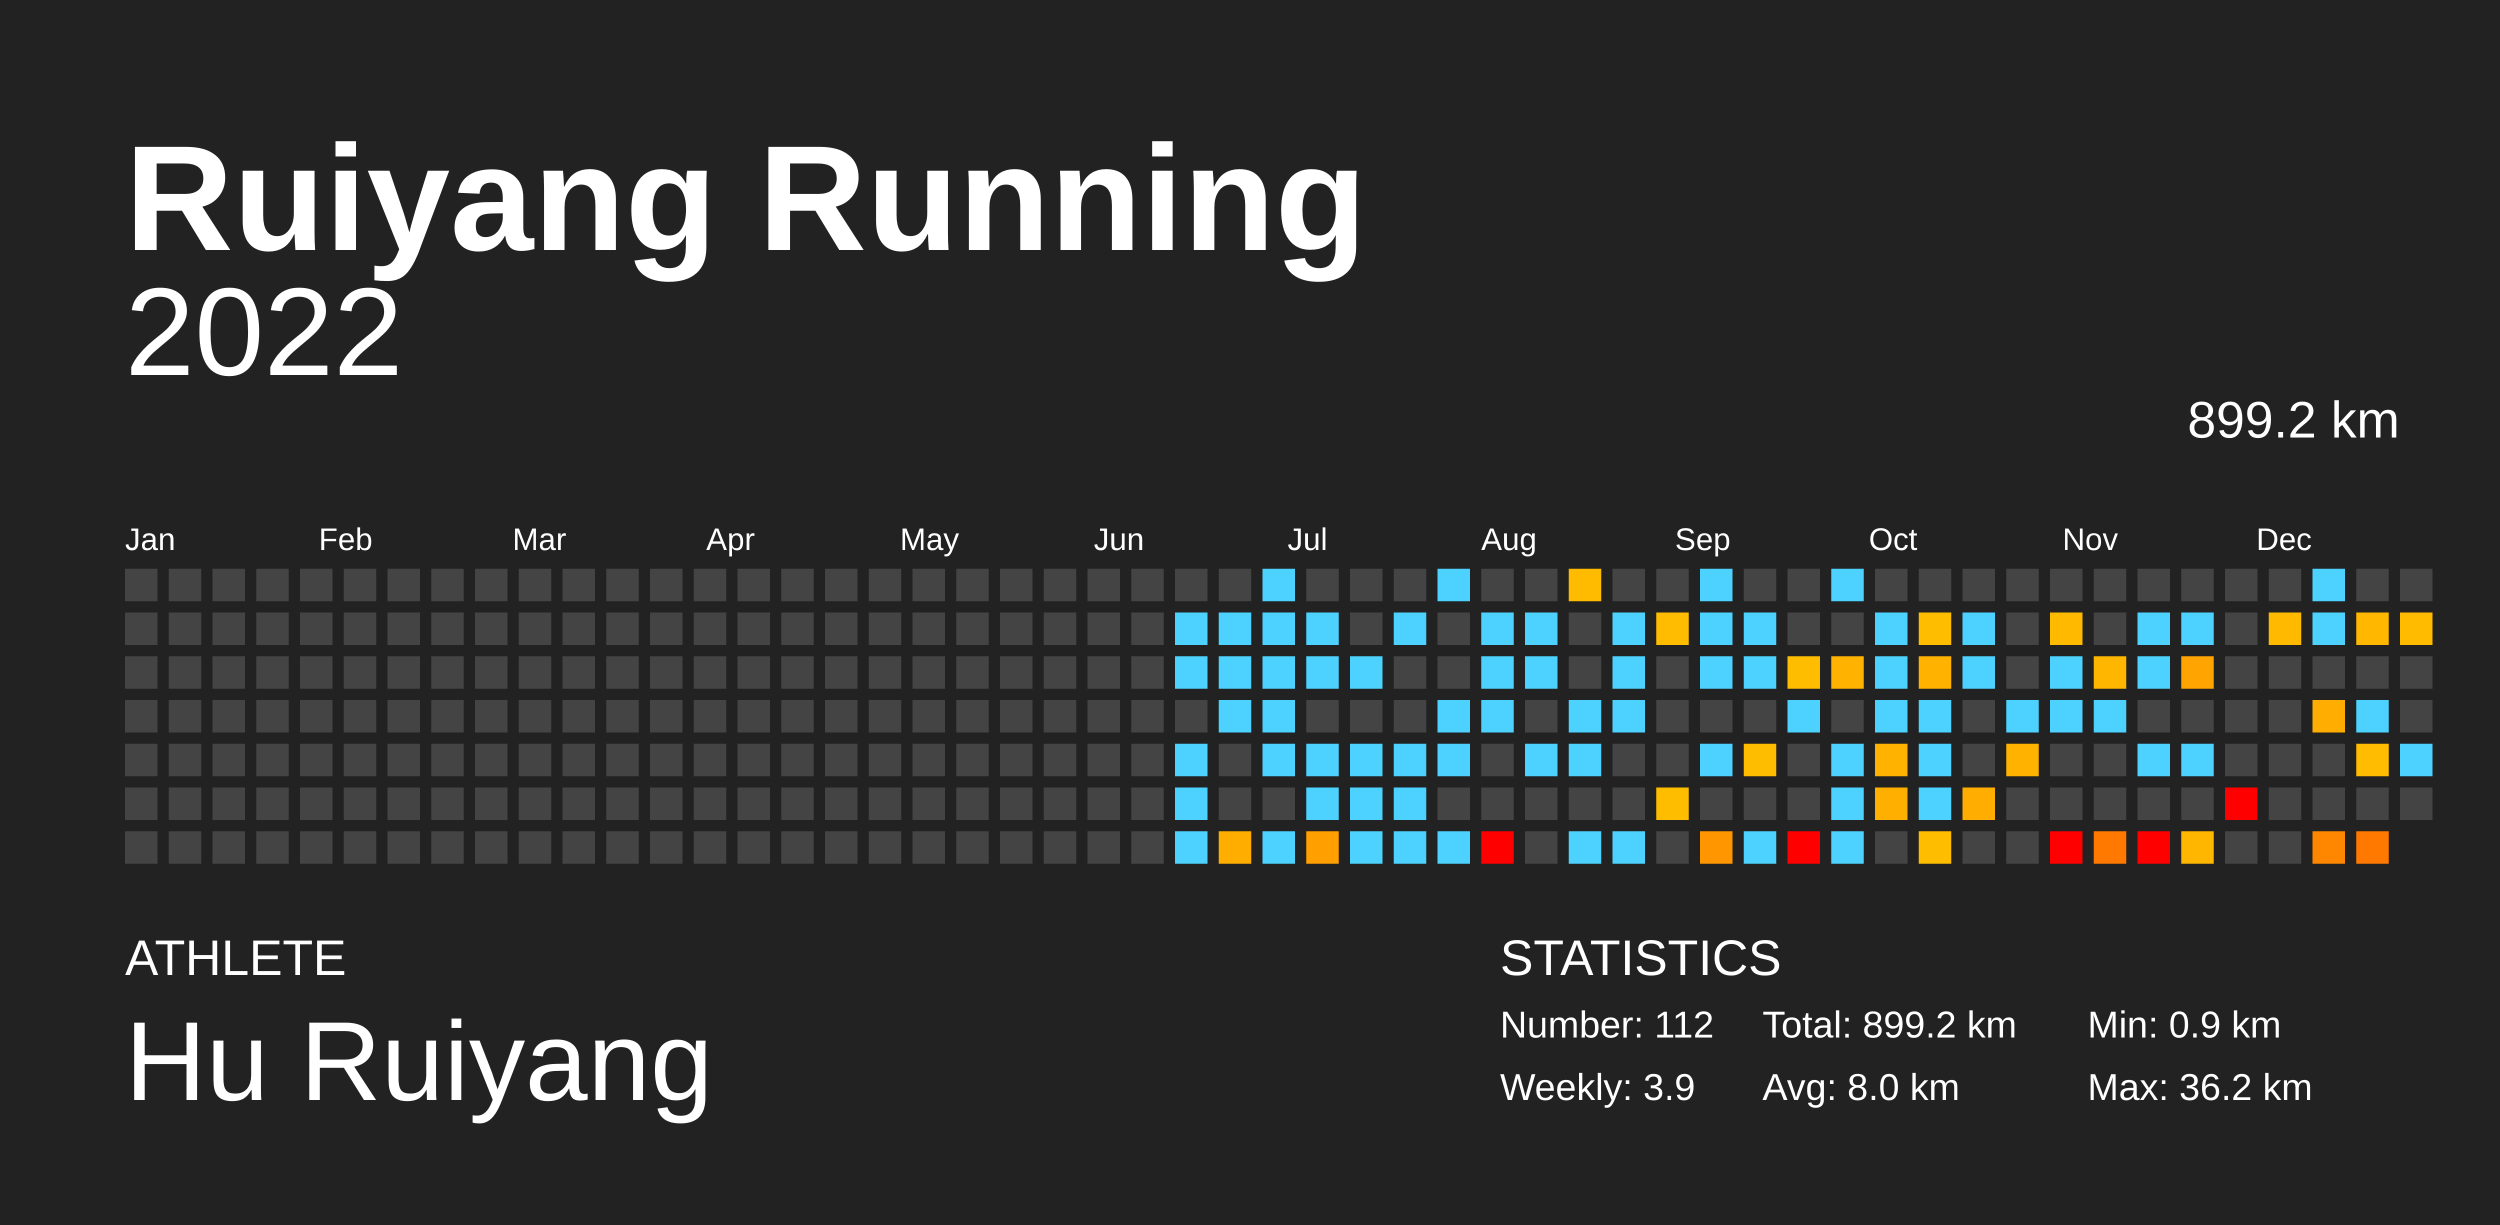
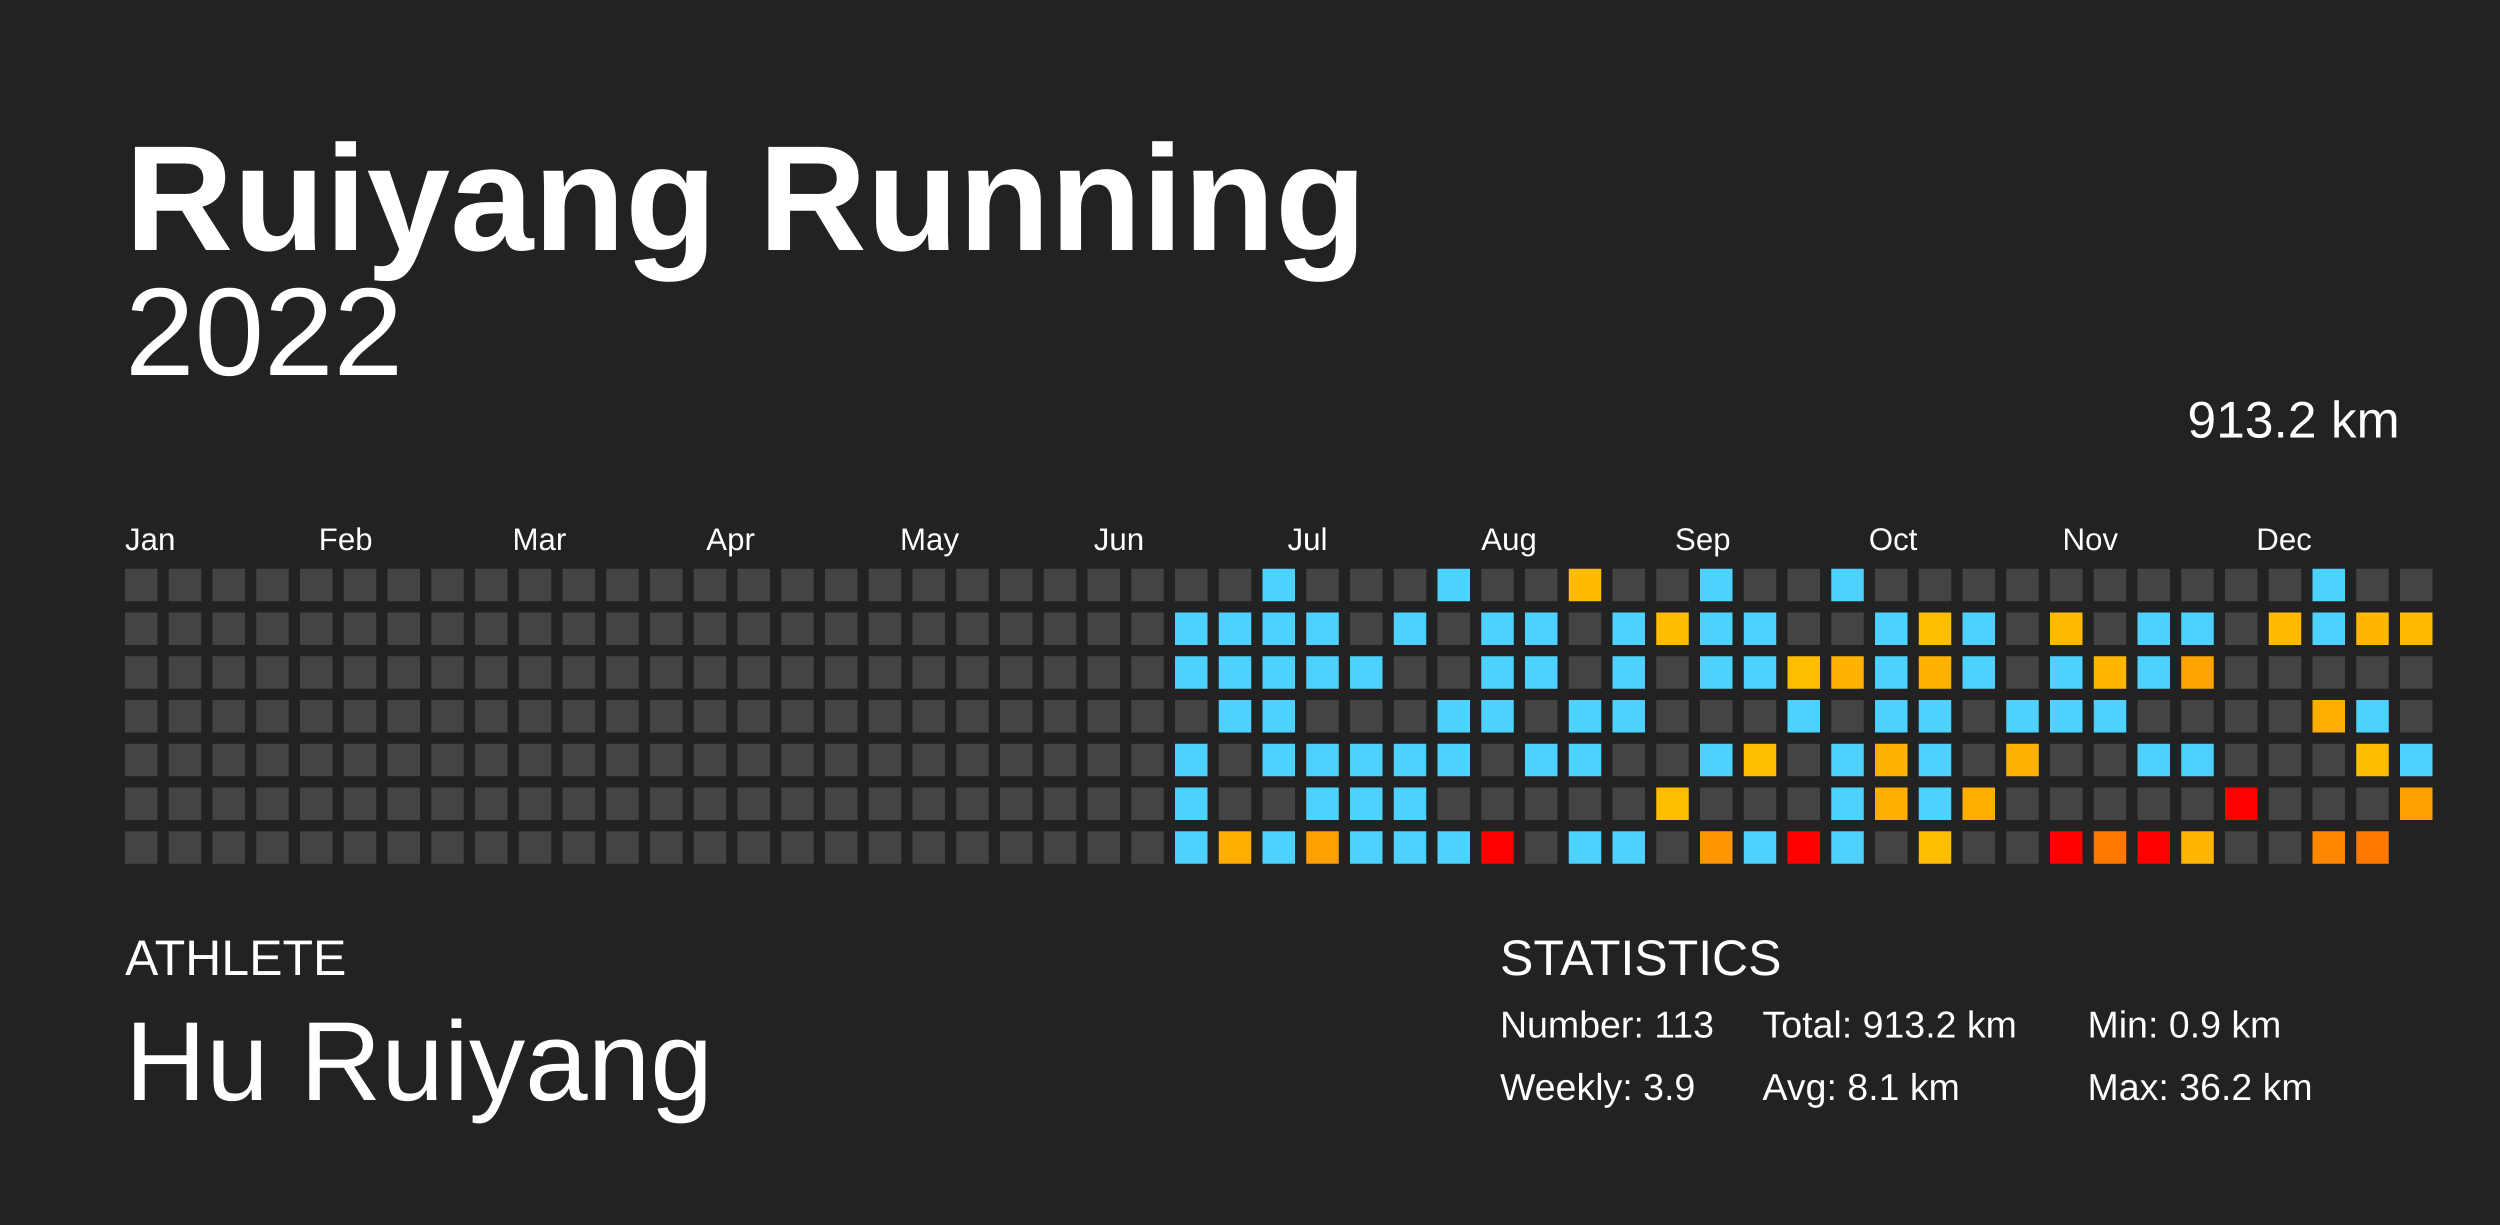
<svg xmlns="http://www.w3.org/2000/svg" baseProfile="full" height="98mm" version="1.1" viewBox="0,0,200,98" width="200mm">
  <defs />
  <rect fill="#222222" height="98" width="200" x="0" y="0" />
  <text fill="#FFFFFF" style="font-size:12px; font-family:Arial; font-weight:bold;" x="10" y="20">Ruiyang Running</text>
  <text fill="#FFFFFF" style="font-size:4px; font-family:Arial" x="10" y="78">ATHLETE</text>
  <text fill="#FFFFFF" style="font-size:9px; font-family:Arial" x="10" y="88">Hu Ruiyang</text>
  <text fill="#FFFFFF" style="font-size:4px; font-family:Arial" x="120" y="78">STATISTICS</text>
-   <text fill="#FFFFFF" style="font-size:3px; font-family:Arial" x="120" y="83">Number: 112</text>
+   <text fill="#FFFFFF" style="font-size:3px; font-family:Arial" x="120" y="83">Number: 113</text>
  <text fill="#FFFFFF" style="font-size:3px; font-family:Arial" x="120" y="88">Weekly: 3.9</text>
-   <text fill="#FFFFFF" style="font-size:3px; font-family:Arial" x="141" y="83">Total: 899.2 km</text>
-   <text fill="#FFFFFF" style="font-size:3px; font-family:Arial" x="141" y="88">Avg: 8.0 km</text>
+   <text fill="#FFFFFF" style="font-size:3px; font-family:Arial" x="141" y="83">Total: 913.2 km</text>
+   <text fill="#FFFFFF" style="font-size:3px; font-family:Arial" x="141" y="88">Avg: 8.1 km</text>
  <text fill="#FFFFFF" style="font-size:3px; font-family:Arial" x="167" y="83">Min: 0.9 km</text>
  <text fill="#FFFFFF" style="font-size:3px; font-family:Arial" x="167" y="88">Max: 36.2 km</text>
  <text alignment-baseline="hanging" fill="#FFFFFF" style="font-size:10.0px; font-family:Arial;" x="10" y="30">2022</text>
-   <text alignment-baseline="hanging" fill="#FFFFFF" style="font-size:4.125px; font-family:Arial;" x="175" y="35">899.2 km</text>
+   <text alignment-baseline="hanging" fill="#FFFFFF" style="font-size:4.125px; font-family:Arial;" x="175" y="35">913.2 km</text>
  <text fill="#FFFFFF" style="font-size:2.5px; font-family:Arial" x="10.0" y="44">Jan</text>
  <text fill="#FFFFFF" style="font-size:2.5px; font-family:Arial" x="25.5" y="44">Feb</text>
  <text fill="#FFFFFF" style="font-size:2.5px; font-family:Arial" x="41.0" y="44">Mar</text>
  <text fill="#FFFFFF" style="font-size:2.5px; font-family:Arial" x="56.5" y="44">Apr</text>
  <text fill="#FFFFFF" style="font-size:2.5px; font-family:Arial" x="72.0" y="44">May</text>
  <text fill="#FFFFFF" style="font-size:2.5px; font-family:Arial" x="87.5" y="44">Jun</text>
  <text fill="#FFFFFF" style="font-size:2.5px; font-family:Arial" x="103.0" y="44">Jul</text>
  <text fill="#FFFFFF" style="font-size:2.5px; font-family:Arial" x="118.5" y="44">Aug</text>
  <text fill="#FFFFFF" style="font-size:2.5px; font-family:Arial" x="134.0" y="44">Sep</text>
  <text fill="#FFFFFF" style="font-size:2.5px; font-family:Arial" x="149.5" y="44">Oct</text>
  <text fill="#FFFFFF" style="font-size:2.5px; font-family:Arial" x="165.0" y="44">Nov</text>
  <text fill="#FFFFFF" style="font-size:2.5px; font-family:Arial" x="180.5" y="44">Dec</text>
  <rect fill="#444444" height="2.6" width="2.6" x="10.0" y="45.5" />
  <rect fill="#444444" height="2.6" width="2.6" x="10.0" y="49.0" />
  <rect fill="#444444" height="2.6" width="2.6" x="10.0" y="52.5" />
  <rect fill="#444444" height="2.6" width="2.6" x="10.0" y="56.0" />
  <rect fill="#444444" height="2.6" width="2.6" x="10.0" y="59.5" />
  <rect fill="#444444" height="2.6" width="2.6" x="10.0" y="63.0" />
  <rect fill="#444444" height="2.6" width="2.6" x="10.0" y="66.5" />
  <rect fill="#444444" height="2.6" width="2.6" x="13.5" y="45.5" />
  <rect fill="#444444" height="2.6" width="2.6" x="13.5" y="49.0" />
  <rect fill="#444444" height="2.6" width="2.6" x="13.5" y="52.5" />
  <rect fill="#444444" height="2.6" width="2.6" x="13.5" y="56.0" />
  <rect fill="#444444" height="2.6" width="2.6" x="13.5" y="59.5" />
  <rect fill="#444444" height="2.6" width="2.6" x="13.5" y="63.0" />
  <rect fill="#444444" height="2.6" width="2.6" x="13.5" y="66.5" />
  <rect fill="#444444" height="2.6" width="2.6" x="17.0" y="45.5" />
  <rect fill="#444444" height="2.6" width="2.6" x="17.0" y="49.0" />
  <rect fill="#444444" height="2.6" width="2.6" x="17.0" y="52.5" />
  <rect fill="#444444" height="2.6" width="2.6" x="17.0" y="56.0" />
  <rect fill="#444444" height="2.6" width="2.6" x="17.0" y="59.5" />
  <rect fill="#444444" height="2.6" width="2.6" x="17.0" y="63.0" />
  <rect fill="#444444" height="2.6" width="2.6" x="17.0" y="66.5" />
  <rect fill="#444444" height="2.6" width="2.6" x="20.5" y="45.5" />
  <rect fill="#444444" height="2.6" width="2.6" x="20.5" y="49.0" />
  <rect fill="#444444" height="2.6" width="2.6" x="20.5" y="52.5" />
  <rect fill="#444444" height="2.6" width="2.6" x="20.5" y="56.0" />
  <rect fill="#444444" height="2.6" width="2.6" x="20.5" y="59.5" />
  <rect fill="#444444" height="2.6" width="2.6" x="20.5" y="63.0" />
  <rect fill="#444444" height="2.6" width="2.6" x="20.5" y="66.5" />
  <rect fill="#444444" height="2.6" width="2.6" x="24.0" y="45.5" />
  <rect fill="#444444" height="2.6" width="2.6" x="24.0" y="49.0" />
  <rect fill="#444444" height="2.6" width="2.6" x="24.0" y="52.5" />
  <rect fill="#444444" height="2.6" width="2.6" x="24.0" y="56.0" />
  <rect fill="#444444" height="2.6" width="2.6" x="24.0" y="59.5" />
  <rect fill="#444444" height="2.6" width="2.6" x="24.0" y="63.0" />
  <rect fill="#444444" height="2.6" width="2.6" x="24.0" y="66.5" />
  <rect fill="#444444" height="2.6" width="2.6" x="27.5" y="45.5" />
  <rect fill="#444444" height="2.6" width="2.6" x="27.5" y="49.0" />
  <rect fill="#444444" height="2.6" width="2.6" x="27.5" y="52.5" />
  <rect fill="#444444" height="2.6" width="2.6" x="27.5" y="56.0" />
  <rect fill="#444444" height="2.6" width="2.6" x="27.5" y="59.5" />
  <rect fill="#444444" height="2.6" width="2.6" x="27.5" y="63.0" />
  <rect fill="#444444" height="2.6" width="2.6" x="27.5" y="66.5" />
  <rect fill="#444444" height="2.6" width="2.6" x="31.0" y="45.5" />
  <rect fill="#444444" height="2.6" width="2.6" x="31.0" y="49.0" />
  <rect fill="#444444" height="2.6" width="2.6" x="31.0" y="52.5" />
  <rect fill="#444444" height="2.6" width="2.6" x="31.0" y="56.0" />
  <rect fill="#444444" height="2.6" width="2.6" x="31.0" y="59.5" />
  <rect fill="#444444" height="2.6" width="2.6" x="31.0" y="63.0" />
  <rect fill="#444444" height="2.6" width="2.6" x="31.0" y="66.5" />
  <rect fill="#444444" height="2.6" width="2.6" x="34.5" y="45.5" />
  <rect fill="#444444" height="2.6" width="2.6" x="34.5" y="49.0" />
  <rect fill="#444444" height="2.6" width="2.6" x="34.5" y="52.5" />
  <rect fill="#444444" height="2.6" width="2.6" x="34.5" y="56.0" />
  <rect fill="#444444" height="2.6" width="2.6" x="34.5" y="59.5" />
  <rect fill="#444444" height="2.6" width="2.6" x="34.5" y="63.0" />
  <rect fill="#444444" height="2.6" width="2.6" x="34.5" y="66.5" />
  <rect fill="#444444" height="2.6" width="2.6" x="38.0" y="45.5" />
  <rect fill="#444444" height="2.6" width="2.6" x="38.0" y="49.0" />
  <rect fill="#444444" height="2.6" width="2.6" x="38.0" y="52.5" />
  <rect fill="#444444" height="2.6" width="2.6" x="38.0" y="56.0" />
  <rect fill="#444444" height="2.6" width="2.6" x="38.0" y="59.5" />
  <rect fill="#444444" height="2.6" width="2.6" x="38.0" y="63.0" />
  <rect fill="#444444" height="2.6" width="2.6" x="38.0" y="66.5" />
  <rect fill="#444444" height="2.6" width="2.6" x="41.5" y="45.5" />
  <rect fill="#444444" height="2.6" width="2.6" x="41.5" y="49.0" />
  <rect fill="#444444" height="2.6" width="2.6" x="41.5" y="52.5" />
  <rect fill="#444444" height="2.6" width="2.6" x="41.5" y="56.0" />
  <rect fill="#444444" height="2.6" width="2.6" x="41.5" y="59.5" />
  <rect fill="#444444" height="2.6" width="2.6" x="41.5" y="63.0" />
  <rect fill="#444444" height="2.6" width="2.6" x="41.5" y="66.5" />
  <rect fill="#444444" height="2.6" width="2.6" x="45.0" y="45.5" />
  <rect fill="#444444" height="2.6" width="2.6" x="45.0" y="49.0" />
  <rect fill="#444444" height="2.6" width="2.6" x="45.0" y="52.5" />
  <rect fill="#444444" height="2.6" width="2.6" x="45.0" y="56.0" />
  <rect fill="#444444" height="2.6" width="2.6" x="45.0" y="59.5" />
  <rect fill="#444444" height="2.6" width="2.6" x="45.0" y="63.0" />
  <rect fill="#444444" height="2.6" width="2.6" x="45.0" y="66.5" />
  <rect fill="#444444" height="2.6" width="2.6" x="48.5" y="45.5" />
  <rect fill="#444444" height="2.6" width="2.6" x="48.5" y="49.0" />
  <rect fill="#444444" height="2.6" width="2.6" x="48.5" y="52.5" />
  <rect fill="#444444" height="2.6" width="2.6" x="48.5" y="56.0" />
  <rect fill="#444444" height="2.6" width="2.6" x="48.5" y="59.5" />
  <rect fill="#444444" height="2.6" width="2.6" x="48.5" y="63.0" />
  <rect fill="#444444" height="2.6" width="2.6" x="48.5" y="66.5" />
  <rect fill="#444444" height="2.6" width="2.6" x="52.0" y="45.5" />
  <rect fill="#444444" height="2.6" width="2.6" x="52.0" y="49.0" />
  <rect fill="#444444" height="2.6" width="2.6" x="52.0" y="52.5" />
  <rect fill="#444444" height="2.6" width="2.6" x="52.0" y="56.0" />
  <rect fill="#444444" height="2.6" width="2.6" x="52.0" y="59.5" />
  <rect fill="#444444" height="2.6" width="2.6" x="52.0" y="63.0" />
  <rect fill="#444444" height="2.6" width="2.6" x="52.0" y="66.5" />
  <rect fill="#444444" height="2.6" width="2.6" x="55.5" y="45.5" />
  <rect fill="#444444" height="2.6" width="2.6" x="55.5" y="49.0" />
  <rect fill="#444444" height="2.6" width="2.6" x="55.5" y="52.5" />
  <rect fill="#444444" height="2.6" width="2.6" x="55.5" y="56.0" />
  <rect fill="#444444" height="2.6" width="2.6" x="55.5" y="59.5" />
  <rect fill="#444444" height="2.6" width="2.6" x="55.5" y="63.0" />
  <rect fill="#444444" height="2.6" width="2.6" x="55.5" y="66.5" />
  <rect fill="#444444" height="2.6" width="2.6" x="59.0" y="45.5" />
  <rect fill="#444444" height="2.6" width="2.6" x="59.0" y="49.0" />
  <rect fill="#444444" height="2.6" width="2.6" x="59.0" y="52.5" />
  <rect fill="#444444" height="2.6" width="2.6" x="59.0" y="56.0" />
  <rect fill="#444444" height="2.6" width="2.6" x="59.0" y="59.5" />
  <rect fill="#444444" height="2.6" width="2.6" x="59.0" y="63.0" />
  <rect fill="#444444" height="2.6" width="2.6" x="59.0" y="66.5" />
  <rect fill="#444444" height="2.6" width="2.6" x="62.5" y="45.5" />
  <rect fill="#444444" height="2.6" width="2.6" x="62.5" y="49.0" />
  <rect fill="#444444" height="2.6" width="2.6" x="62.5" y="52.5" />
  <rect fill="#444444" height="2.6" width="2.6" x="62.5" y="56.0" />
  <rect fill="#444444" height="2.6" width="2.6" x="62.5" y="59.5" />
  <rect fill="#444444" height="2.6" width="2.6" x="62.5" y="63.0" />
  <rect fill="#444444" height="2.6" width="2.6" x="62.5" y="66.5" />
  <rect fill="#444444" height="2.6" width="2.6" x="66.0" y="45.5" />
  <rect fill="#444444" height="2.6" width="2.6" x="66.0" y="49.0" />
  <rect fill="#444444" height="2.6" width="2.6" x="66.0" y="52.5" />
  <rect fill="#444444" height="2.6" width="2.6" x="66.0" y="56.0" />
  <rect fill="#444444" height="2.6" width="2.6" x="66.0" y="59.5" />
  <rect fill="#444444" height="2.6" width="2.6" x="66.0" y="63.0" />
  <rect fill="#444444" height="2.6" width="2.6" x="66.0" y="66.5" />
  <rect fill="#444444" height="2.6" width="2.6" x="69.5" y="45.5" />
  <rect fill="#444444" height="2.6" width="2.6" x="69.5" y="49.0" />
  <rect fill="#444444" height="2.6" width="2.6" x="69.5" y="52.5" />
  <rect fill="#444444" height="2.6" width="2.6" x="69.5" y="56.0" />
  <rect fill="#444444" height="2.6" width="2.6" x="69.5" y="59.5" />
  <rect fill="#444444" height="2.6" width="2.6" x="69.5" y="63.0" />
  <rect fill="#444444" height="2.6" width="2.6" x="69.5" y="66.5" />
  <rect fill="#444444" height="2.6" width="2.6" x="73.0" y="45.5" />
  <rect fill="#444444" height="2.6" width="2.6" x="73.0" y="49.0" />
  <rect fill="#444444" height="2.6" width="2.6" x="73.0" y="52.5" />
  <rect fill="#444444" height="2.6" width="2.6" x="73.0" y="56.0" />
  <rect fill="#444444" height="2.6" width="2.6" x="73.0" y="59.5" />
  <rect fill="#444444" height="2.6" width="2.6" x="73.0" y="63.0" />
  <rect fill="#444444" height="2.6" width="2.6" x="73.0" y="66.5" />
  <rect fill="#444444" height="2.6" width="2.6" x="76.5" y="45.5" />
  <rect fill="#444444" height="2.6" width="2.6" x="76.5" y="49.0" />
  <rect fill="#444444" height="2.6" width="2.6" x="76.5" y="52.5" />
  <rect fill="#444444" height="2.6" width="2.6" x="76.5" y="56.0" />
  <rect fill="#444444" height="2.6" width="2.6" x="76.5" y="59.5" />
  <rect fill="#444444" height="2.6" width="2.6" x="76.5" y="63.0" />
  <rect fill="#444444" height="2.6" width="2.6" x="76.5" y="66.5" />
  <rect fill="#444444" height="2.6" width="2.6" x="80.0" y="45.5" />
  <rect fill="#444444" height="2.6" width="2.6" x="80.0" y="49.0" />
  <rect fill="#444444" height="2.6" width="2.6" x="80.0" y="52.5" />
  <rect fill="#444444" height="2.6" width="2.6" x="80.0" y="56.0" />
  <rect fill="#444444" height="2.6" width="2.6" x="80.0" y="59.5" />
  <rect fill="#444444" height="2.6" width="2.6" x="80.0" y="63.0" />
  <rect fill="#444444" height="2.6" width="2.6" x="80.0" y="66.5" />
  <rect fill="#444444" height="2.6" width="2.6" x="83.5" y="45.5" />
  <rect fill="#444444" height="2.6" width="2.6" x="83.5" y="49.0" />
  <rect fill="#444444" height="2.6" width="2.6" x="83.5" y="52.5" />
  <rect fill="#444444" height="2.6" width="2.6" x="83.5" y="56.0" />
  <rect fill="#444444" height="2.6" width="2.6" x="83.5" y="59.5" />
  <rect fill="#444444" height="2.6" width="2.6" x="83.5" y="63.0" />
  <rect fill="#444444" height="2.6" width="2.6" x="83.5" y="66.5" />
  <rect fill="#444444" height="2.6" width="2.6" x="87.0" y="45.5" />
  <rect fill="#444444" height="2.6" width="2.6" x="87.0" y="49.0" />
  <rect fill="#444444" height="2.6" width="2.6" x="87.0" y="52.5" />
  <rect fill="#444444" height="2.6" width="2.6" x="87.0" y="56.0" />
  <rect fill="#444444" height="2.6" width="2.6" x="87.0" y="59.5" />
  <rect fill="#444444" height="2.6" width="2.6" x="87.0" y="63.0" />
  <rect fill="#444444" height="2.6" width="2.6" x="87.0" y="66.5" />
  <rect fill="#444444" height="2.6" width="2.6" x="90.5" y="45.5" />
  <rect fill="#444444" height="2.6" width="2.6" x="90.5" y="49.0" />
  <rect fill="#444444" height="2.6" width="2.6" x="90.5" y="52.5" />
  <rect fill="#444444" height="2.6" width="2.6" x="90.5" y="56.0" />
  <rect fill="#444444" height="2.6" width="2.6" x="90.5" y="59.5" />
  <rect fill="#444444" height="2.6" width="2.6" x="90.5" y="63.0" />
  <rect fill="#444444" height="2.6" width="2.6" x="90.5" y="66.5" />
  <rect fill="#444444" height="2.6" width="2.6" x="94.0" y="45.5" />
  <rect fill="#4dd2ff" height="2.6" width="2.6" x="94.0" y="49.0" />
  <rect fill="#4dd2ff" height="2.6" width="2.6" x="94.0" y="52.5" />
  <rect fill="#444444" height="2.6" width="2.6" x="94.0" y="56.0" />
  <rect fill="#4dd2ff" height="2.6" width="2.6" x="94.0" y="59.5" />
  <rect fill="#4dd2ff" height="2.6" width="2.6" x="94.0" y="63.0" />
  <rect fill="#4dd2ff" height="2.6" width="2.6" x="94.0" y="66.5" />
  <rect fill="#444444" height="2.6" width="2.6" x="97.5" y="45.5" />
  <rect fill="#4dd2ff" height="2.6" width="2.6" x="97.5" y="49.0" />
  <rect fill="#4dd2ff" height="2.6" width="2.6" x="97.5" y="52.5" />
  <rect fill="#4dd2ff" height="2.6" width="2.6" x="97.5" y="56.0" />
  <rect fill="#444444" height="2.6" width="2.6" x="97.5" y="59.5" />
  <rect fill="#444444" height="2.6" width="2.6" x="97.5" y="63.0" />
  <rect fill="#ffae00" height="2.6" width="2.6" x="97.5" y="66.5" />
  <rect fill="#4dd2ff" height="2.6" width="2.6" x="101.0" y="45.5" />
  <rect fill="#4dd2ff" height="2.6" width="2.6" x="101.0" y="49.0" />
  <rect fill="#4dd2ff" height="2.6" width="2.6" x="101.0" y="52.5" />
  <rect fill="#4dd2ff" height="2.6" width="2.6" x="101.0" y="56.0" />
  <rect fill="#4dd2ff" height="2.6" width="2.6" x="101.0" y="59.5" />
  <rect fill="#444444" height="2.6" width="2.6" x="101.0" y="63.0" />
  <rect fill="#4dd2ff" height="2.6" width="2.6" x="101.0" y="66.5" />
  <rect fill="#444444" height="2.6" width="2.6" x="104.5" y="45.5" />
  <rect fill="#4dd2ff" height="2.6" width="2.6" x="104.5" y="49.0" />
  <rect fill="#4dd2ff" height="2.6" width="2.6" x="104.5" y="52.5" />
  <rect fill="#444444" height="2.6" width="2.6" x="104.5" y="56.0" />
  <rect fill="#4dd2ff" height="2.6" width="2.6" x="104.5" y="59.5" />
  <rect fill="#4dd2ff" height="2.6" width="2.6" x="104.5" y="63.0" />
  <rect fill="#ffa000" height="2.6" width="2.6" x="104.5" y="66.5" />
  <rect fill="#444444" height="2.6" width="2.6" x="108.0" y="45.5" />
  <rect fill="#444444" height="2.6" width="2.6" x="108.0" y="49.0" />
  <rect fill="#4dd2ff" height="2.6" width="2.6" x="108.0" y="52.5" />
  <rect fill="#444444" height="2.6" width="2.6" x="108.0" y="56.0" />
  <rect fill="#4dd2ff" height="2.6" width="2.6" x="108.0" y="59.5" />
  <rect fill="#4dd2ff" height="2.6" width="2.6" x="108.0" y="63.0" />
  <rect fill="#4dd2ff" height="2.6" width="2.6" x="108.0" y="66.5" />
  <rect fill="#444444" height="2.6" width="2.6" x="111.5" y="45.5" />
  <rect fill="#4dd2ff" height="2.6" width="2.6" x="111.5" y="49.0" />
  <rect fill="#444444" height="2.6" width="2.6" x="111.5" y="52.5" />
  <rect fill="#444444" height="2.6" width="2.6" x="111.5" y="56.0" />
  <rect fill="#4dd2ff" height="2.6" width="2.6" x="111.5" y="59.5" />
  <rect fill="#4dd2ff" height="2.6" width="2.6" x="111.5" y="63.0" />
  <rect fill="#4dd2ff" height="2.6" width="2.6" x="111.5" y="66.5" />
  <rect fill="#4dd2ff" height="2.6" width="2.6" x="115.0" y="45.5" />
  <rect fill="#444444" height="2.6" width="2.6" x="115.0" y="49.0" />
  <rect fill="#444444" height="2.6" width="2.6" x="115.0" y="52.5" />
  <rect fill="#4dd2ff" height="2.6" width="2.6" x="115.0" y="56.0" />
  <rect fill="#4dd2ff" height="2.6" width="2.6" x="115.0" y="59.5" />
  <rect fill="#444444" height="2.6" width="2.6" x="115.0" y="63.0" />
  <rect fill="#4dd2ff" height="2.6" width="2.6" x="115.0" y="66.5" />
  <rect fill="#444444" height="2.6" width="2.6" x="118.5" y="45.5" />
  <rect fill="#4dd2ff" height="2.6" width="2.6" x="118.5" y="49.0" />
  <rect fill="#4dd2ff" height="2.6" width="2.6" x="118.5" y="52.5" />
  <rect fill="#4dd2ff" height="2.6" width="2.6" x="118.5" y="56.0" />
  <rect fill="#444444" height="2.6" width="2.6" x="118.5" y="59.5" />
  <rect fill="#444444" height="2.6" width="2.6" x="118.5" y="63.0" />
  <rect fill="red" height="2.6" width="2.6" x="118.5" y="66.5" />
  <rect fill="#444444" height="2.6" width="2.6" x="122.0" y="45.5" />
  <rect fill="#4dd2ff" height="2.6" width="2.6" x="122.0" y="49.0" />
  <rect fill="#4dd2ff" height="2.6" width="2.6" x="122.0" y="52.5" />
  <rect fill="#444444" height="2.6" width="2.6" x="122.0" y="56.0" />
  <rect fill="#4dd2ff" height="2.6" width="2.6" x="122.0" y="59.5" />
  <rect fill="#444444" height="2.6" width="2.6" x="122.0" y="63.0" />
  <rect fill="#444444" height="2.6" width="2.6" x="122.0" y="66.5" />
  <rect fill="#ffbb00" height="2.6" width="2.6" x="125.5" y="45.5" />
  <rect fill="#444444" height="2.6" width="2.6" x="125.5" y="49.0" />
  <rect fill="#444444" height="2.6" width="2.6" x="125.5" y="52.5" />
  <rect fill="#4dd2ff" height="2.6" width="2.6" x="125.5" y="56.0" />
  <rect fill="#4dd2ff" height="2.6" width="2.6" x="125.5" y="59.5" />
  <rect fill="#444444" height="2.6" width="2.6" x="125.5" y="63.0" />
  <rect fill="#4dd2ff" height="2.6" width="2.6" x="125.5" y="66.5" />
  <rect fill="#444444" height="2.6" width="2.6" x="129.0" y="45.5" />
  <rect fill="#4dd2ff" height="2.6" width="2.6" x="129.0" y="49.0" />
  <rect fill="#4dd2ff" height="2.6" width="2.6" x="129.0" y="52.5" />
  <rect fill="#4dd2ff" height="2.6" width="2.6" x="129.0" y="56.0" />
  <rect fill="#444444" height="2.6" width="2.6" x="129.0" y="59.5" />
  <rect fill="#444444" height="2.6" width="2.6" x="129.0" y="63.0" />
  <rect fill="#4dd2ff" height="2.6" width="2.6" x="129.0" y="66.5" />
  <rect fill="#444444" height="2.6" width="2.6" x="132.5" y="45.5" />
  <rect fill="#ffbc00" height="2.6" width="2.6" x="132.5" y="49.0" />
  <rect fill="#444444" height="2.6" width="2.6" x="132.5" y="52.5" />
  <rect fill="#444444" height="2.6" width="2.6" x="132.5" y="56.0" />
  <rect fill="#444444" height="2.6" width="2.6" x="132.5" y="59.5" />
  <rect fill="#ffbd00" height="2.6" width="2.6" x="132.5" y="63.0" />
  <rect fill="#444444" height="2.6" width="2.6" x="132.5" y="66.5" />
  <rect fill="#4dd2ff" height="2.6" width="2.6" x="136.0" y="45.5" />
  <rect fill="#4dd2ff" height="2.6" width="2.6" x="136.0" y="49.0" />
  <rect fill="#4dd2ff" height="2.6" width="2.6" x="136.0" y="52.5" />
  <rect fill="#444444" height="2.6" width="2.6" x="136.0" y="56.0" />
  <rect fill="#4dd2ff" height="2.6" width="2.6" x="136.0" y="59.5" />
  <rect fill="#444444" height="2.6" width="2.6" x="136.0" y="63.0" />
  <rect fill="#ff9600" height="2.6" width="2.6" x="136.0" y="66.5" />
  <rect fill="#444444" height="2.6" width="2.6" x="139.5" y="45.5" />
  <rect fill="#4dd2ff" height="2.6" width="2.6" x="139.5" y="49.0" />
  <rect fill="#4dd2ff" height="2.6" width="2.6" x="139.5" y="52.5" />
  <rect fill="#444444" height="2.6" width="2.6" x="139.5" y="56.0" />
  <rect fill="#ffbd00" height="2.6" width="2.6" x="139.5" y="59.5" />
  <rect fill="#444444" height="2.6" width="2.6" x="139.5" y="63.0" />
  <rect fill="#4dd2ff" height="2.6" width="2.6" x="139.5" y="66.5" />
  <rect fill="#444444" height="2.6" width="2.6" x="143.0" y="45.5" />
  <rect fill="#444444" height="2.6" width="2.6" x="143.0" y="49.0" />
  <rect fill="#ffbd00" height="2.6" width="2.6" x="143.0" y="52.5" />
  <rect fill="#4dd2ff" height="2.6" width="2.6" x="143.0" y="56.0" />
  <rect fill="#444444" height="2.6" width="2.6" x="143.0" y="59.5" />
  <rect fill="#444444" height="2.6" width="2.6" x="143.0" y="63.0" />
  <rect fill="red" height="2.6" width="2.6" x="143.0" y="66.5" />
  <rect fill="#4dd2ff" height="2.6" width="2.6" x="146.5" y="45.5" />
  <rect fill="#444444" height="2.6" width="2.6" x="146.5" y="49.0" />
  <rect fill="#ffb200" height="2.6" width="2.6" x="146.5" y="52.5" />
  <rect fill="#444444" height="2.6" width="2.6" x="146.5" y="56.0" />
  <rect fill="#4dd2ff" height="2.6" width="2.6" x="146.5" y="59.5" />
  <rect fill="#4dd2ff" height="2.6" width="2.6" x="146.5" y="63.0" />
  <rect fill="#4dd2ff" height="2.6" width="2.6" x="146.5" y="66.5" />
  <rect fill="#444444" height="2.6" width="2.6" x="150.0" y="45.5" />
  <rect fill="#4dd2ff" height="2.6" width="2.6" x="150.0" y="49.0" />
  <rect fill="#4dd2ff" height="2.6" width="2.6" x="150.0" y="52.5" />
  <rect fill="#4dd2ff" height="2.6" width="2.6" x="150.0" y="56.0" />
  <rect fill="#ffb200" height="2.6" width="2.6" x="150.0" y="59.5" />
  <rect fill="#ffaf00" height="2.6" width="2.6" x="150.0" y="63.0" />
  <rect fill="#444444" height="2.6" width="2.6" x="150.0" y="66.5" />
  <rect fill="#444444" height="2.6" width="2.6" x="153.5" y="45.5" />
  <rect fill="#ffbd00" height="2.6" width="2.6" x="153.5" y="49.0" />
  <rect fill="#ffb200" height="2.6" width="2.6" x="153.5" y="52.5" />
  <rect fill="#4dd2ff" height="2.6" width="2.6" x="153.5" y="56.0" />
  <rect fill="#4dd2ff" height="2.6" width="2.6" x="153.5" y="59.5" />
  <rect fill="#4dd2ff" height="2.6" width="2.6" x="153.5" y="63.0" />
  <rect fill="#ffbd00" height="2.6" width="2.6" x="153.5" y="66.5" />
  <rect fill="#444444" height="2.6" width="2.6" x="157.0" y="45.5" />
  <rect fill="#4dd2ff" height="2.6" width="2.6" x="157.0" y="49.0" />
  <rect fill="#4dd2ff" height="2.6" width="2.6" x="157.0" y="52.5" />
  <rect fill="#444444" height="2.6" width="2.6" x="157.0" y="56.0" />
  <rect fill="#444444" height="2.6" width="2.6" x="157.0" y="59.5" />
  <rect fill="#ffad00" height="2.6" width="2.6" x="157.0" y="63.0" />
  <rect fill="#444444" height="2.6" width="2.6" x="157.0" y="66.5" />
  <rect fill="#444444" height="2.6" width="2.6" x="160.5" y="45.5" />
  <rect fill="#444444" height="2.6" width="2.6" x="160.5" y="49.0" />
  <rect fill="#444444" height="2.6" width="2.6" x="160.5" y="52.5" />
  <rect fill="#4dd2ff" height="2.6" width="2.6" x="160.5" y="56.0" />
  <rect fill="#ffb200" height="2.6" width="2.6" x="160.5" y="59.5" />
  <rect fill="#444444" height="2.6" width="2.6" x="160.5" y="63.0" />
  <rect fill="#444444" height="2.6" width="2.6" x="160.5" y="66.5" />
  <rect fill="#444444" height="2.6" width="2.6" x="164.0" y="45.5" />
  <rect fill="#ffba00" height="2.6" width="2.6" x="164.0" y="49.0" />
  <rect fill="#4dd2ff" height="2.6" width="2.6" x="164.0" y="52.5" />
  <rect fill="#4dd2ff" height="2.6" width="2.6" x="164.0" y="56.0" />
  <rect fill="#444444" height="2.6" width="2.6" x="164.0" y="59.5" />
  <rect fill="#444444" height="2.6" width="2.6" x="164.0" y="63.0" />
  <rect fill="red" height="2.6" width="2.6" x="164.0" y="66.5" />
  <rect fill="#444444" height="2.6" width="2.6" x="167.5" y="45.5" />
  <rect fill="#444444" height="2.6" width="2.6" x="167.5" y="49.0" />
  <rect fill="#ffb600" height="2.6" width="2.6" x="167.5" y="52.5" />
  <rect fill="#4dd2ff" height="2.6" width="2.6" x="167.5" y="56.0" />
  <rect fill="#444444" height="2.6" width="2.6" x="167.5" y="59.5" />
  <rect fill="#444444" height="2.6" width="2.6" x="167.5" y="63.0" />
  <rect fill="#ff7900" height="2.6" width="2.6" x="167.5" y="66.5" />
  <rect fill="#444444" height="2.6" width="2.6" x="171.0" y="45.5" />
  <rect fill="#4dd2ff" height="2.6" width="2.6" x="171.0" y="49.0" />
  <rect fill="#4dd2ff" height="2.6" width="2.6" x="171.0" y="52.5" />
  <rect fill="#444444" height="2.6" width="2.6" x="171.0" y="56.0" />
  <rect fill="#4dd2ff" height="2.6" width="2.6" x="171.0" y="59.5" />
  <rect fill="#444444" height="2.6" width="2.6" x="171.0" y="63.0" />
  <rect fill="red" height="2.6" width="2.6" x="171.0" y="66.5" />
  <rect fill="#444444" height="2.6" width="2.6" x="174.5" y="45.5" />
  <rect fill="#4dd2ff" height="2.6" width="2.6" x="174.5" y="49.0" />
  <rect fill="#ffa400" height="2.6" width="2.6" x="174.5" y="52.5" />
  <rect fill="#444444" height="2.6" width="2.6" x="174.5" y="56.0" />
  <rect fill="#4dd2ff" height="2.6" width="2.6" x="174.5" y="59.5" />
  <rect fill="#444444" height="2.6" width="2.6" x="174.5" y="63.0" />
  <rect fill="#ffb600" height="2.6" width="2.6" x="174.5" y="66.5" />
  <rect fill="#444444" height="2.6" width="2.6" x="178.0" y="45.5" />
  <rect fill="#444444" height="2.6" width="2.6" x="178.0" y="49.0" />
  <rect fill="#444444" height="2.6" width="2.6" x="178.0" y="52.5" />
  <rect fill="#444444" height="2.6" width="2.6" x="178.0" y="56.0" />
  <rect fill="#444444" height="2.6" width="2.6" x="178.0" y="59.5" />
  <rect fill="red" height="2.6" width="2.6" x="178.0" y="63.0" />
  <rect fill="#444444" height="2.6" width="2.6" x="178.0" y="66.5" />
  <rect fill="#444444" height="2.6" width="2.6" x="181.5" y="45.5" />
  <rect fill="#ffba00" height="2.6" width="2.6" x="181.5" y="49.0" />
  <rect fill="#444444" height="2.6" width="2.6" x="181.5" y="52.5" />
  <rect fill="#444444" height="2.6" width="2.6" x="181.5" y="56.0" />
  <rect fill="#444444" height="2.6" width="2.6" x="181.5" y="59.5" />
  <rect fill="#444444" height="2.6" width="2.6" x="181.5" y="63.0" />
  <rect fill="#444444" height="2.6" width="2.6" x="181.5" y="66.5" />
  <rect fill="#4dd2ff" height="2.6" width="2.6" x="185.0" y="45.5" />
  <rect fill="#4dd2ff" height="2.6" width="2.6" x="185.0" y="49.0" />
  <rect fill="#444444" height="2.6" width="2.6" x="185.0" y="52.5" />
  <rect fill="#ffad00" height="2.6" width="2.6" x="185.0" y="56.0" />
  <rect fill="#444444" height="2.6" width="2.6" x="185.0" y="59.5" />
  <rect fill="#444444" height="2.6" width="2.6" x="185.0" y="63.0" />
  <rect fill="#ff8700" height="2.6" width="2.6" x="185.0" y="66.5" />
  <rect fill="#444444" height="2.6" width="2.6" x="188.5" y="45.5" />
  <rect fill="#ffb700" height="2.6" width="2.6" x="188.5" y="49.0" />
  <rect fill="#444444" height="2.6" width="2.6" x="188.5" y="52.5" />
  <rect fill="#4dd2ff" height="2.6" width="2.6" x="188.5" y="56.0" />
  <rect fill="#ffbc00" height="2.6" width="2.6" x="188.5" y="59.5" />
  <rect fill="#444444" height="2.6" width="2.6" x="188.5" y="63.0" />
  <rect fill="#ff7900" height="2.6" width="2.6" x="188.5" y="66.5" />
  <rect fill="#444444" height="2.6" width="2.6" x="192.0" y="45.5" />
  <rect fill="#ffbb00" height="2.6" width="2.6" x="192.0" y="49.0" />
  <rect fill="#444444" height="2.6" width="2.6" x="192.0" y="52.5" />
  <rect fill="#444444" height="2.6" width="2.6" x="192.0" y="56.0" />
  <rect fill="#4dd2ff" height="2.6" width="2.6" x="192.0" y="59.5" />
-   <rect fill="#444444" height="2.6" width="2.6" x="192.0" y="63.0" />
+   <rect fill="#ffa000" height="2.6" width="2.6" x="192.0" y="63.0" />
</svg>
